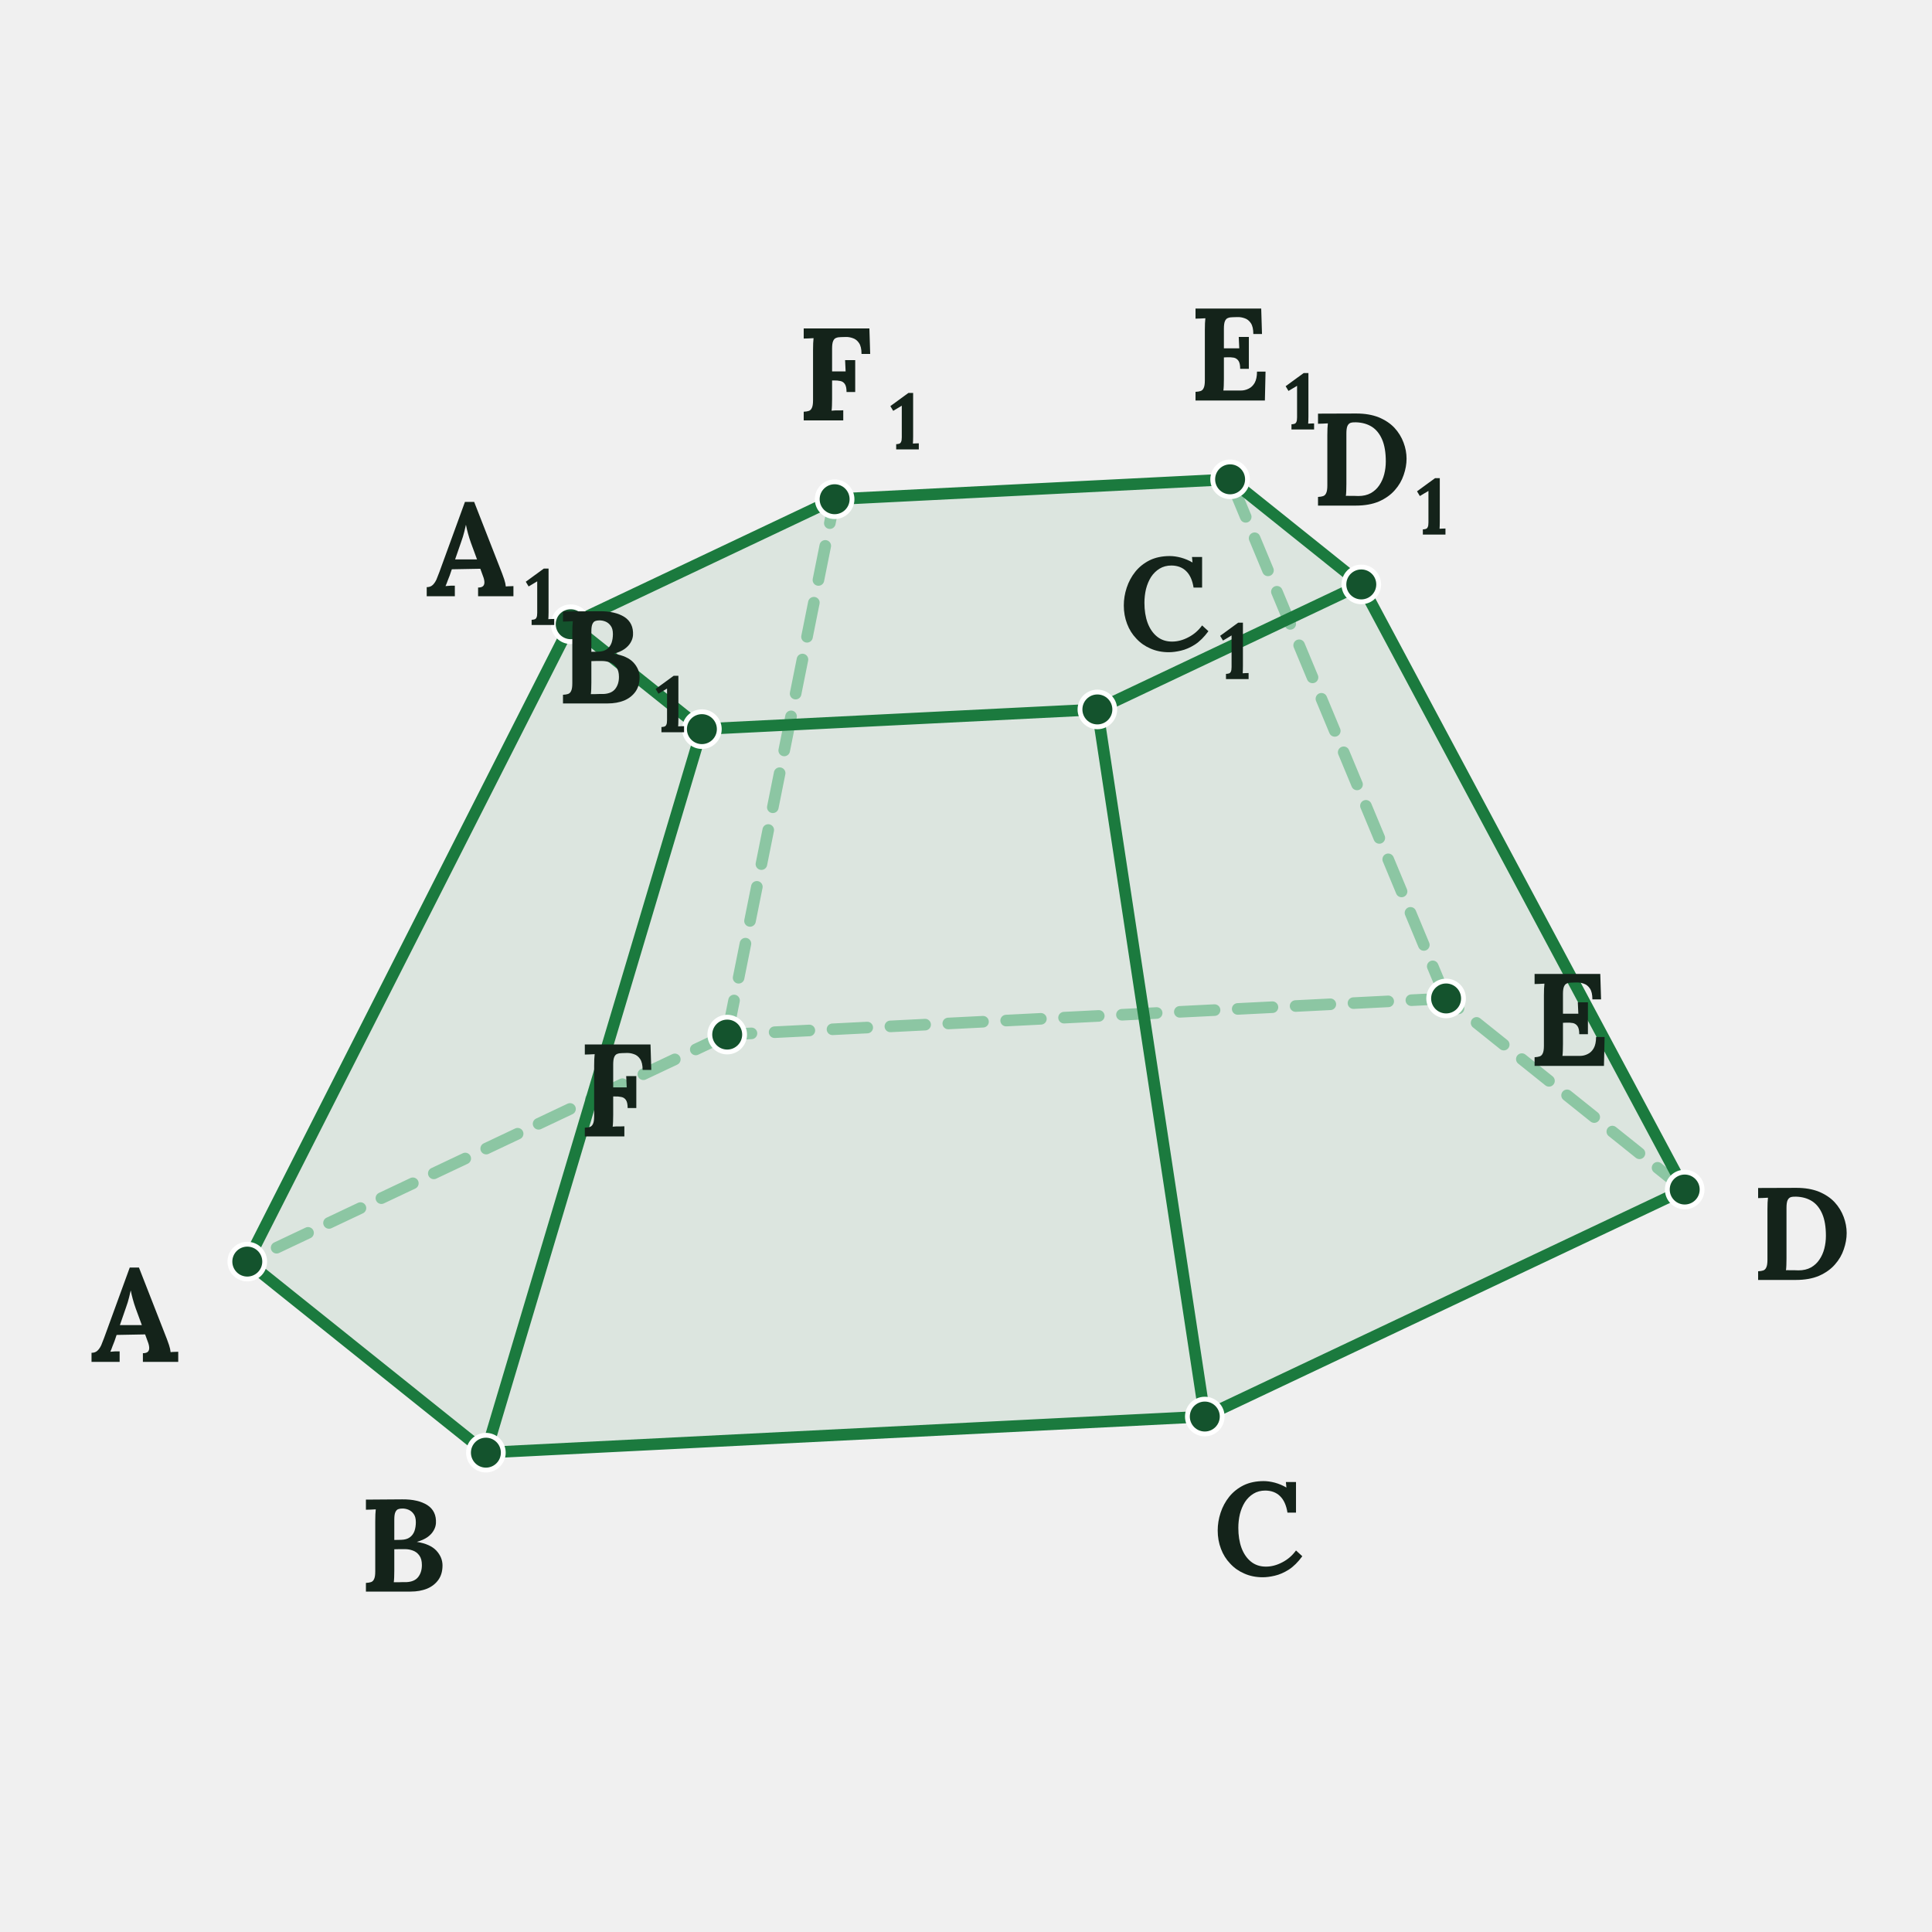
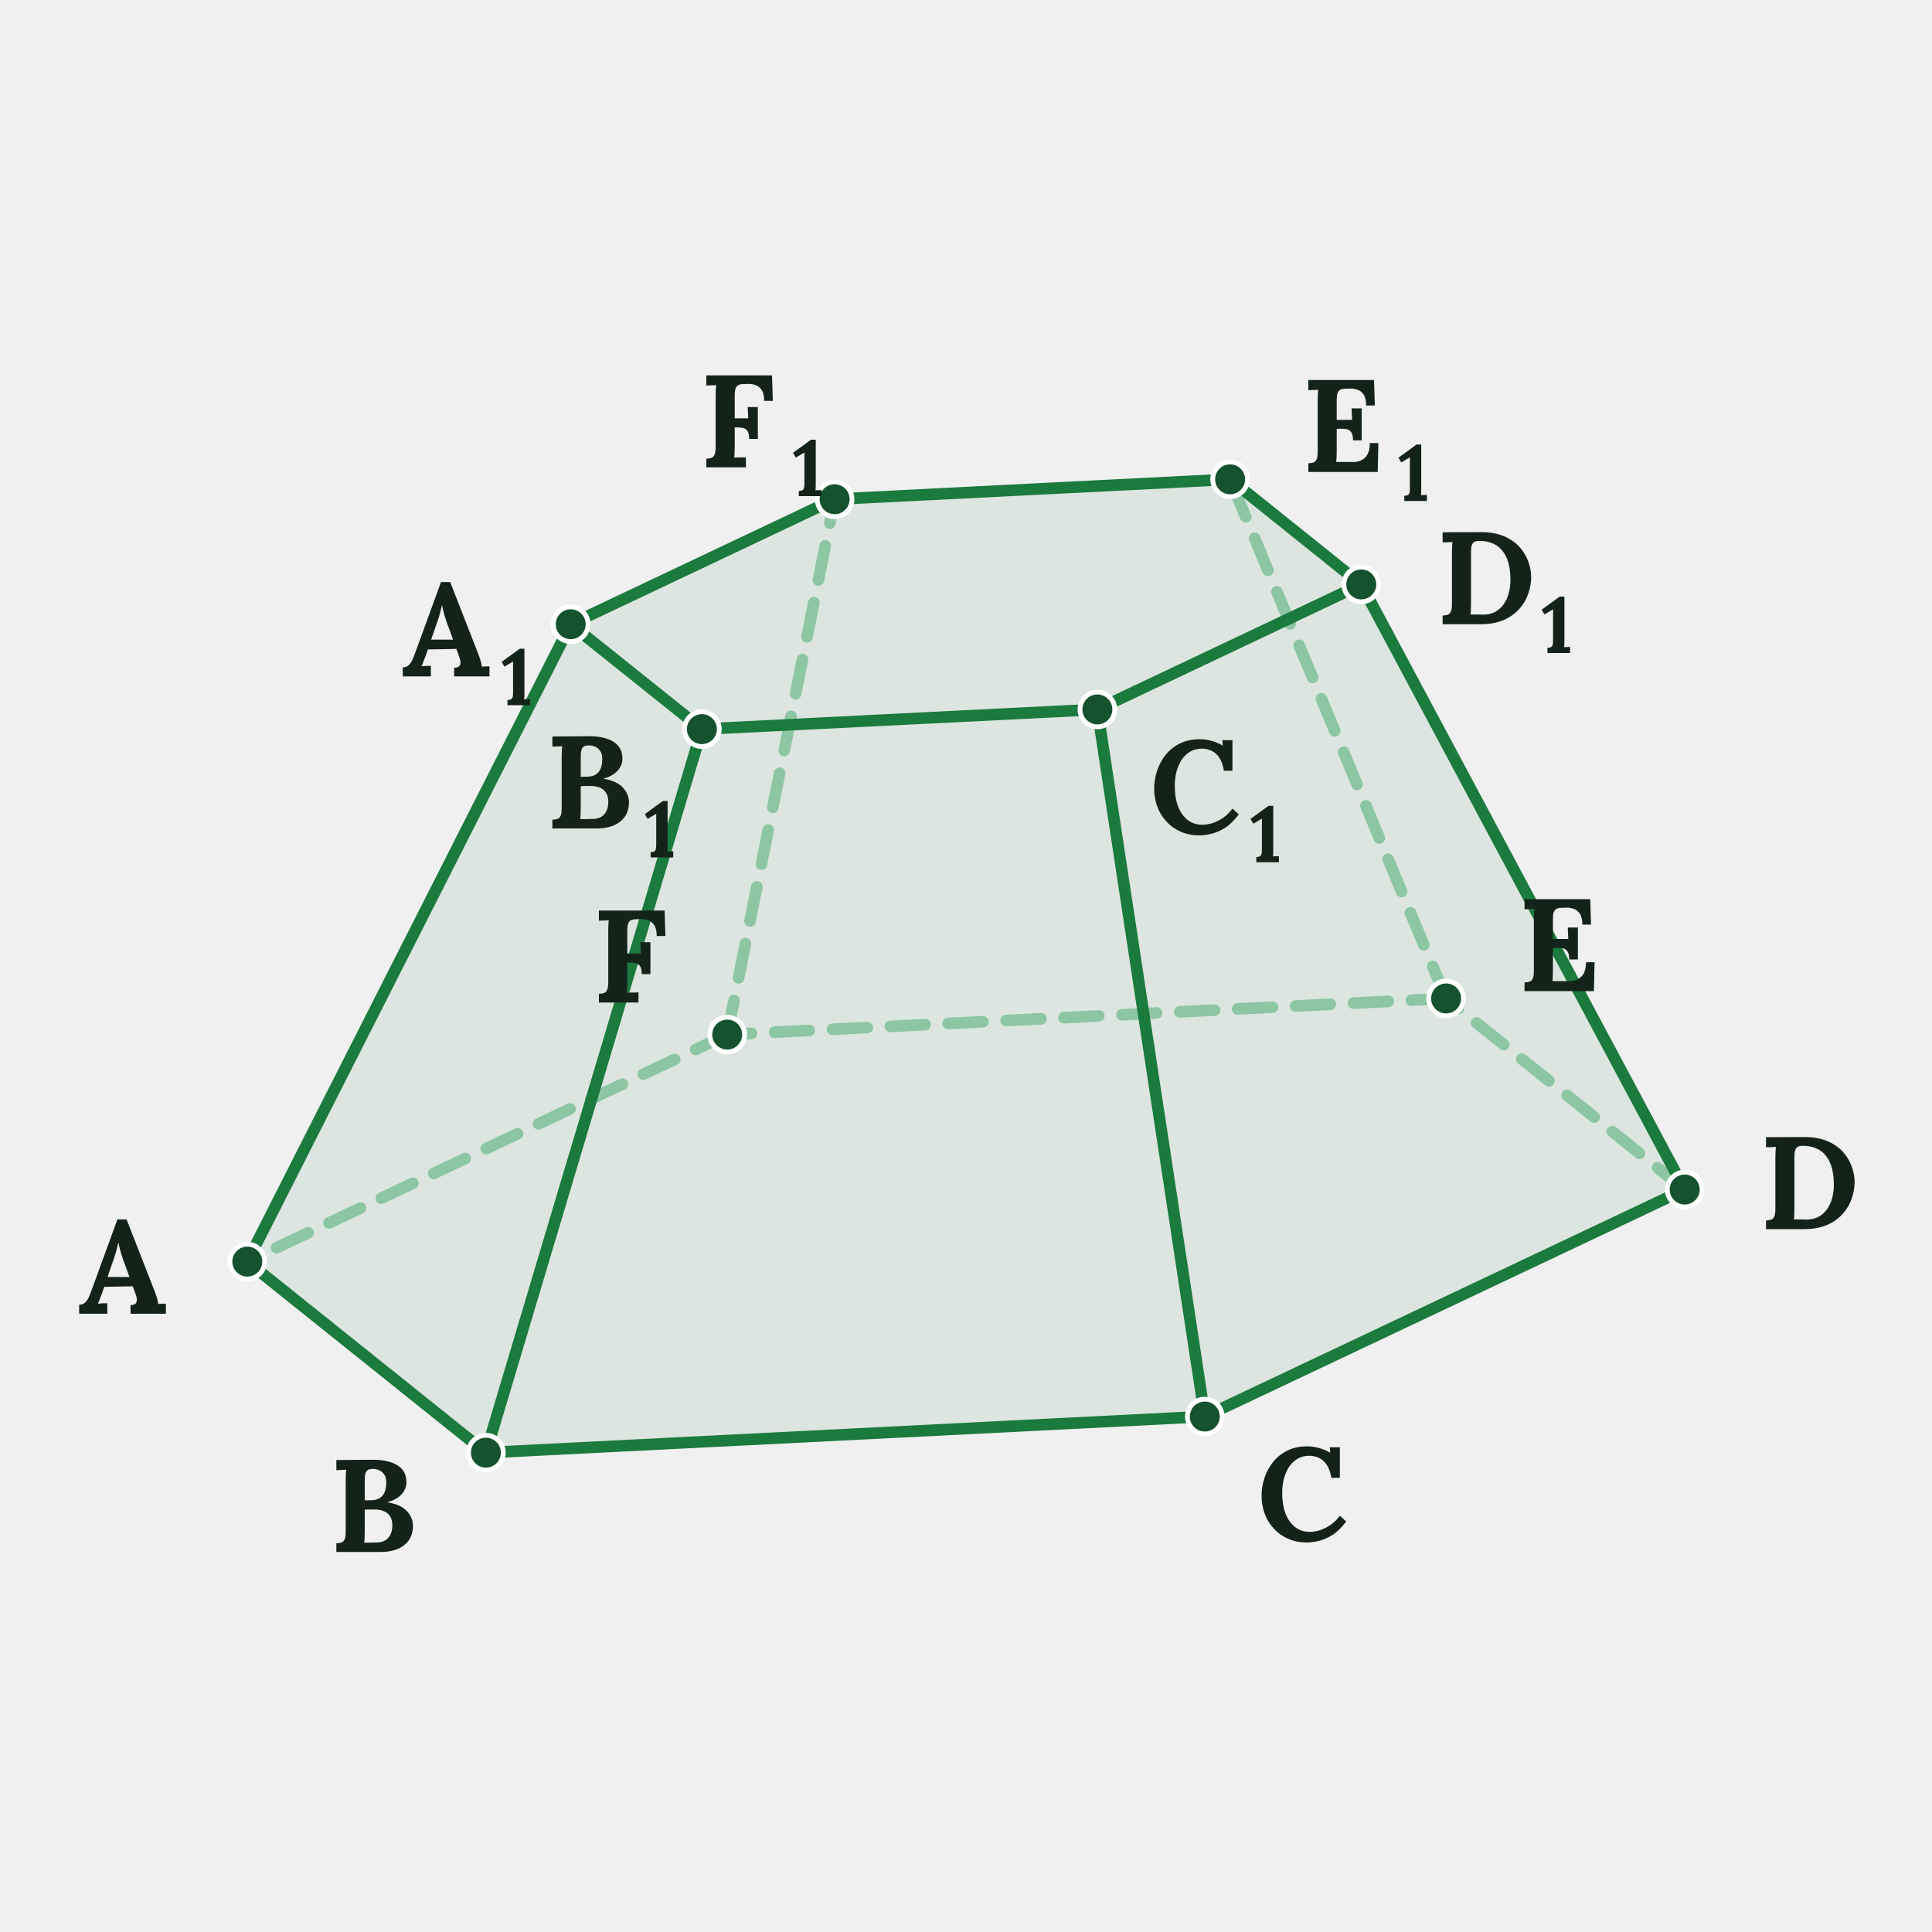
<svg xmlns="http://www.w3.org/2000/svg" viewBox="0 0 1000 1000" width="1000" height="1000">
  <polygon points="128.0,653.0 295.4,323.1 432.0,258.4 636.7,248.1 704.6,302.5 872.0,615.7 623.6,733.2 251.5,751.9" fill="#1B7A3E" fill-opacity="0.09" stroke="none" />
  <line x1="872.0" y1="615.7" x2="748.5" y2="516.8" stroke="#8CC6A3" stroke-width="6" stroke-dasharray="18,12" stroke-linecap="round" />
  <line x1="748.5" y1="516.8" x2="376.4" y2="535.5" stroke="#8CC6A3" stroke-width="6" stroke-dasharray="18,12" stroke-linecap="round" />
  <line x1="748.5" y1="516.8" x2="636.7" y2="248.1" stroke="#8CC6A3" stroke-width="6" stroke-dasharray="18,12" stroke-linecap="round" />
  <line x1="376.4" y1="535.5" x2="128.0" y2="653.0" stroke="#8CC6A3" stroke-width="6" stroke-dasharray="18,12" stroke-linecap="round" />
  <line x1="376.4" y1="535.5" x2="432.0" y2="258.4" stroke="#8CC6A3" stroke-width="6" stroke-dasharray="18,12" stroke-linecap="round" />
  <line x1="128.0" y1="653.0" x2="251.5" y2="751.9" stroke="#1B7A3E" stroke-width="6" stroke-linecap="round" />
  <line x1="295.4" y1="323.1" x2="363.3" y2="377.4" stroke="#1B7A3E" stroke-width="6" stroke-linecap="round" />
  <line x1="128.0" y1="653.0" x2="295.4" y2="323.1" stroke="#1B7A3E" stroke-width="6" stroke-linecap="round" />
  <line x1="251.5" y1="751.9" x2="623.6" y2="733.2" stroke="#1B7A3E" stroke-width="6" stroke-linecap="round" />
  <line x1="363.3" y1="377.4" x2="568.0" y2="367.2" stroke="#1B7A3E" stroke-width="6" stroke-linecap="round" />
  <line x1="251.5" y1="751.9" x2="363.3" y2="377.4" stroke="#1B7A3E" stroke-width="6" stroke-linecap="round" />
  <line x1="623.6" y1="733.2" x2="872.0" y2="615.7" stroke="#1B7A3E" stroke-width="6" stroke-linecap="round" />
  <line x1="568.0" y1="367.2" x2="704.6" y2="302.5" stroke="#1B7A3E" stroke-width="6" stroke-linecap="round" />
  <line x1="623.6" y1="733.2" x2="568.0" y2="367.2" stroke="#1B7A3E" stroke-width="6" stroke-linecap="round" />
  <line x1="704.6" y1="302.5" x2="636.7" y2="248.1" stroke="#1B7A3E" stroke-width="6" stroke-linecap="round" />
  <line x1="872.0" y1="615.7" x2="704.6" y2="302.5" stroke="#1B7A3E" stroke-width="6" stroke-linecap="round" />
  <line x1="636.7" y1="248.1" x2="432.0" y2="258.4" stroke="#1B7A3E" stroke-width="6" stroke-linecap="round" />
  <line x1="432.0" y1="258.4" x2="295.4" y2="323.1" stroke="#1B7A3E" stroke-width="6" stroke-linecap="round" />
  <circle cx="128.0" cy="653.0" r="9" fill="#14532D" stroke="#fff" stroke-width="2.5" />
  <circle cx="295.4" cy="323.1" r="9" fill="#14532D" stroke="#fff" stroke-width="2.5" />
  <circle cx="251.5" cy="751.9" r="9" fill="#14532D" stroke="#fff" stroke-width="2.5" />
  <circle cx="363.3" cy="377.4" r="9" fill="#14532D" stroke="#fff" stroke-width="2.5" />
  <circle cx="623.6" cy="733.2" r="9" fill="#14532D" stroke="#fff" stroke-width="2.5" />
  <circle cx="568.0" cy="367.2" r="9" fill="#14532D" stroke="#fff" stroke-width="2.5" />
  <circle cx="872.0" cy="615.7" r="9" fill="#14532D" stroke="#fff" stroke-width="2.5" />
  <circle cx="704.6" cy="302.5" r="9" fill="#14532D" stroke="#fff" stroke-width="2.5" />
  <circle cx="748.5" cy="516.8" r="9" fill="#14532D" stroke="#fff" stroke-width="2.5" />
  <circle cx="636.7" cy="248.1" r="9" fill="#14532D" stroke="#fff" stroke-width="2.5" />
  <circle cx="376.4" cy="535.5" r="9" fill="#14532D" stroke="#fff" stroke-width="2.5" />
  <circle cx="432.0" cy="258.4" r="9" fill="#14532D" stroke="#fff" stroke-width="2.5" />
-   <path transform="translate(47.1,704.9) scale(0.068,-0.068)" d="M4 0L4 69Q32 69 49 85Q66 101 78 127Q89 153 100 183L295 718L365 718L578 173Q584 158 594 128Q604 97 606 74Q623 76 638 76Q654 77 664 77L664 0L395 0L395 66Q423 66 434 78Q444 89 443 109Q442 129 432 154L412 209L195 205L179 158Q174 145 164 120Q155 94 147 77Q163 79 186 80Q208 80 218 80L218 0L4 0ZM220 280L387 280L341 405Q328 441 318 478Q308 514 303 542L302 542Q298 525 290 491Q282 457 265 410L220 280Z" fill="#14231A" />
-   <path transform="translate(186.0,823.8) scale(0.068,-0.068)" d="M50 0L50 66Q73 67 88 72Q104 77 112 95Q121 113 121 153L121 536Q121 563 122 588Q124 613 125 626Q109 625 85 624Q61 624 50 623L50 700Q119 701 188 701Q258 701 327 702Q447 703 518 658Q588 612 583 520Q581 491 565 464Q549 436 518 414Q486 392 439 379L439 378Q539 362 586 312Q633 261 633 199Q633 134 602 90Q570 45 515 22Q460 0 390 0L50 0ZM262 71Q280 71 296 71Q312 71 328 72Q344 72 359 72Q420 75 448 111Q476 147 476 202Q476 248 457 274Q438 301 408 312Q379 323 347 323Q322 323 304 323Q286 323 266 322L266 159Q266 132 265 108Q264 84 262 71ZM266 393L318 394Q360 395 384 413Q409 431 420 462Q430 492 430 528Q430 568 414 590Q398 613 374 623Q350 633 324 632Q308 632 295 627Q282 622 274 604Q266 587 266 548L266 393Z" fill="#14231A" />
-   <path transform="translate(627.9,815.3) scale(0.068,-0.068)" d="M566 476Q553 559 510 601Q468 643 398 644Q346 644 307 620Q268 596 242 556Q217 516 204 465Q192 414 192 360Q192 274 216 208Q241 141 288 103Q335 65 402 65Q465 65 527 98Q589 130 631 188L679 144Q630 77 576 42Q522 8 470 -4Q419 -16 378 -16Q301 -16 238 12Q175 39 130 88Q84 136 60 200Q35 265 35 340Q35 408 57 475Q79 542 122 596Q166 651 232 684Q298 716 385 716Q424 716 470 704Q517 691 558 667L554 709L631 709L631 476L566 476Z" fill="#14231A" />
-   <path transform="translate(906.6,662.5) scale(0.068,-0.068)" d="M50 66Q73 67 88 72Q104 77 112 95Q121 113 121 153L121 536Q121 563 122 588Q124 613 125 626Q109 625 85 624Q61 624 50 623L50 700L341 701Q440 701 512 672Q585 642 632 592Q678 542 701 480Q724 419 724 357Q724 296 702 233Q681 170 635 118Q589 65 515 32Q441 0 336 0L50 0L50 66ZM266 164Q266 137 265 112Q264 87 262 74Q272 75 290 74Q307 74 326 74Q345 73 357 73Q412 73 452 95Q491 117 516 154Q542 192 554 239Q566 286 566 336Q566 438 538 503Q510 568 460 600Q409 632 339 634Q315 635 298 630Q282 624 274 606Q266 588 266 549L266 164Z" fill="#14231A" />
-   <path transform="translate(790.9,551.7) scale(0.068,-0.068)" d="M390 241Q390 283 377 302Q364 321 342 326Q319 330 292 329L266 328L266 164Q266 137 265 113Q264 89 262 76L396 76Q426 76 454 90Q482 103 500 134Q518 166 518 220L583 220L578 0L50 0L50 66Q73 67 88 72Q104 77 112 95Q121 113 121 153L121 536Q121 563 122 588Q124 613 125 626Q109 625 85 624Q61 624 50 623L50 700L550 700L556 506L490 506Q490 561 471 589Q452 617 424 626Q396 636 369 635L333 634Q312 634 297 628Q282 623 274 604Q266 586 266 547L266 397L383 397L379 484L456 484L456 241L390 241Z" fill="#14231A" />
-   <path transform="translate(299.3,588.2) scale(0.068,-0.068)" d="M50 0L50 66Q73 67 88 72Q104 77 112 95Q121 113 121 153L121 536Q121 563 122 588Q124 613 125 626Q109 625 85 624Q61 624 50 623L50 700L550 700L556 506L490 506Q490 561 471 589Q452 617 424 626Q396 636 369 635L333 634Q312 634 297 628Q282 623 274 604Q266 586 266 547L266 373L369 373L365 459L442 459L442 216L376 216Q376 258 363 277Q350 296 328 300Q305 305 278 304L266 304L266 164Q266 137 265 112Q264 87 262 74Q273 75 291 76Q309 76 326 76Q344 77 351 77L351 0L50 0Z" fill="#14231A" />
-   <path transform="translate(220.6,308.6) scale(0.068,-0.068)" d="M4 0L4 69Q32 69 49 85Q66 101 78 127Q89 153 100 183L295 718L365 718L578 173Q584 158 594 128Q604 97 606 74Q623 76 638 76Q654 77 664 77L664 0L395 0L395 66Q423 66 434 78Q444 89 443 109Q442 129 432 154L412 209L195 205L179 158Q174 145 164 120Q155 94 147 77Q163 79 186 80Q208 80 218 80L218 0L4 0ZM220 280L387 280L341 405Q328 441 318 478Q308 514 303 542L302 542Q298 525 290 491Q282 457 265 410L220 280Z" fill="#14231A" />
-   <path transform="translate(271.9,323.5) scale(0.0408,-0.0408)" d="M80 0L80 66Q103 67 118 72Q134 77 142 95Q151 113 151 153L151 554L42 489L6 549L235 716L295 716L295 164Q295 137 294 112Q294 87 292 74Q308 76 332 76Q357 77 367 77L367 0L80 0Z" fill="#14231A" />
-   <path transform="translate(288.0,364.1) scale(0.068,-0.068)" d="M50 0L50 66Q73 67 88 72Q104 77 112 95Q121 113 121 153L121 536Q121 563 122 588Q124 613 125 626Q109 625 85 624Q61 624 50 623L50 700Q119 701 188 701Q258 701 327 702Q447 703 518 658Q588 612 583 520Q581 491 565 464Q549 436 518 414Q486 392 439 379L439 378Q539 362 586 312Q633 261 633 199Q633 134 602 90Q570 45 515 22Q460 0 390 0L50 0ZM262 71Q280 71 296 71Q312 71 328 72Q344 72 359 72Q420 75 448 111Q476 147 476 202Q476 248 457 274Q438 301 408 312Q379 323 347 323Q322 323 304 323Q286 323 266 322L266 159Q266 132 265 108Q264 84 262 71ZM266 393L318 394Q360 395 384 413Q409 431 420 462Q430 492 430 528Q430 568 414 590Q398 613 374 623Q350 633 324 632Q308 632 295 627Q282 622 274 604Q266 587 266 548L266 393Z" fill="#14231A" />
-   <path transform="translate(339.1,379.0) scale(0.0408,-0.0408)" d="M80 0L80 66Q103 67 118 72Q134 77 142 95Q151 113 151 153L151 554L42 489L6 549L235 716L295 716L295 164Q295 137 294 112Q294 87 292 74Q308 76 332 76Q357 77 367 77L367 0L80 0Z" fill="#14231A" />
-   <path transform="translate(579.3,336.5) scale(0.068,-0.068)" d="M566 476Q553 559 510 601Q468 643 398 644Q346 644 307 620Q268 596 242 556Q217 516 204 465Q192 414 192 360Q192 274 216 208Q241 141 288 103Q335 65 402 65Q465 65 527 98Q589 130 631 188L679 144Q630 77 576 42Q522 8 470 -4Q419 -16 378 -16Q301 -16 238 12Q175 39 130 88Q84 136 60 200Q35 265 35 340Q35 408 57 475Q79 542 122 596Q166 651 232 684Q298 716 385 716Q424 716 470 704Q517 691 558 667L554 709L631 709L631 476L566 476Z" fill="#14231A" />
-   <path transform="translate(631.3,351.5) scale(0.0408,-0.0408)" d="M80 0L80 66Q103 67 118 72Q134 77 142 95Q151 113 151 153L151 554L42 489L6 549L235 716L295 716L295 164Q295 137 294 112Q294 87 292 74Q308 76 332 76Q357 77 367 77L367 0L80 0Z" fill="#14231A" />
-   <path transform="translate(678.8,261.7) scale(0.068,-0.068)" d="M50 66Q73 67 88 72Q104 77 112 95Q121 113 121 153L121 536Q121 563 122 588Q124 613 125 626Q109 625 85 624Q61 624 50 623L50 700L341 701Q440 701 512 672Q585 642 632 592Q678 542 701 480Q724 419 724 357Q724 296 702 233Q681 170 635 118Q589 65 515 32Q441 0 336 0L50 0L50 66ZM266 164Q266 137 265 112Q264 87 262 74Q272 75 290 74Q307 74 326 74Q345 73 357 73Q412 73 452 95Q491 117 516 154Q542 192 554 239Q566 286 566 336Q566 438 538 503Q510 568 460 600Q409 632 339 634Q315 635 298 630Q282 624 274 606Q266 588 266 549L266 164Z" fill="#14231A" />
-   <path transform="translate(733.2,276.7) scale(0.0408,-0.0408)" d="M80 0L80 66Q103 67 118 72Q134 77 142 95Q151 113 151 153L151 554L42 489L6 549L235 716L295 716L295 164Q295 137 294 112Q294 87 292 74Q308 76 332 76Q357 77 367 77L367 0L80 0Z" fill="#14231A" />
-   <path transform="translate(615.4,207.3) scale(0.068,-0.068)" d="M390 241Q390 283 377 302Q364 321 342 326Q319 330 292 329L266 328L266 164Q266 137 265 113Q264 89 262 76L396 76Q426 76 454 90Q482 103 500 134Q518 166 518 220L583 220L578 0L50 0L50 66Q73 67 88 72Q104 77 112 95Q121 113 121 153L121 536Q121 563 122 588Q124 613 125 626Q109 625 85 624Q61 624 50 623L50 700L550 700L556 506L490 506Q490 561 471 589Q452 617 424 626Q396 636 369 635L333 634Q312 634 297 628Q282 623 274 604Q266 586 266 547L266 397L383 397L379 484L456 484L456 241L390 241Z" fill="#14231A" />
-   <path transform="translate(665.2,222.3) scale(0.0408,-0.0408)" d="M80 0L80 66Q103 67 118 72Q134 77 142 95Q151 113 151 153L151 554L42 489L6 549L235 716L295 716L295 164Q295 137 294 112Q294 87 292 74Q308 76 332 76Q357 77 367 77L367 0L80 0Z" fill="#14231A" />
-   <path transform="translate(412.6,217.6) scale(0.068,-0.068)" d="M50 0L50 66Q73 67 88 72Q104 77 112 95Q121 113 121 153L121 536Q121 563 122 588Q124 613 125 626Q109 625 85 624Q61 624 50 623L50 700L550 700L556 506L490 506Q490 561 471 589Q452 617 424 626Q396 636 369 635L333 634Q312 634 297 628Q282 623 274 604Q266 586 266 547L266 373L369 373L365 459L442 459L442 216L376 216Q376 258 363 277Q350 296 328 300Q305 305 278 304L266 304L266 164Q266 137 265 112Q264 87 262 74Q273 75 291 76Q309 76 326 76Q344 77 351 77L351 0L50 0Z" fill="#14231A" />
-   <path transform="translate(460.6,232.6) scale(0.0408,-0.0408)" d="M80 0L80 66Q103 67 118 72Q134 77 142 95Q151 113 151 153L151 554L42 489L6 549L235 716L295 716L295 164Q295 137 294 112Q294 87 292 74Q308 76 332 76Q357 77 367 77L367 0L80 0Z" fill="#14231A" />
+   <path transform="translate(40.7,680.0) scale(0.068,-0.068)" d="M4 0L4 69Q32 69 49 85Q66 101 78 127Q89 153 100 183L295 718L365 718L578 173Q584 158 594 128Q604 97 606 74Q623 76 638 76Q654 77 664 77L664 0L395 0L395 66Q423 66 434 78Q444 89 443 109Q442 129 432 154L412 209L195 205L179 158Q174 145 164 120Q155 94 147 77Q163 79 186 80Q208 80 218 80L218 0L4 0ZM220 280L387 280L341 405Q328 441 318 478Q308 514 303 542L302 542Q298 525 290 491Q282 457 265 410L220 280Z" fill="#14231A" />
+   <path transform="translate(170.7,803.3) scale(0.068,-0.068)" d="M50 0L50 66Q73 67 88 72Q104 77 112 95Q121 113 121 153L121 536Q121 563 122 588Q124 613 125 626Q109 625 85 624Q61 624 50 623L50 700Q119 701 188 701Q258 701 327 702Q447 703 518 658Q588 612 583 520Q581 491 565 464Q549 436 518 414Q486 392 439 379L439 378Q539 362 586 312Q633 261 633 199Q633 134 602 90Q570 45 515 22Q460 0 390 0L50 0ZM262 71Q280 71 296 71Q312 71 328 72Q344 72 359 72Q420 75 448 111Q476 147 476 202Q476 248 457 274Q438 301 408 312Q379 323 347 323Q322 323 304 323Q286 323 266 322L266 159Q266 132 265 108Q264 84 262 71ZM266 393L318 394Q360 395 384 413Q409 431 420 462Q430 492 430 528Q430 568 414 590Q398 613 374 623Q350 633 324 632Q308 632 295 627Q282 622 274 604Q266 587 266 548L266 393Z" fill="#14231A" />
+   <path transform="translate(650.6,797.3) scale(0.068,-0.068)" d="M566 476Q553 559 510 601Q468 643 398 644Q346 644 307 620Q268 596 242 556Q217 516 204 465Q192 414 192 360Q192 274 216 208Q241 141 288 103Q335 65 402 65Q465 65 527 98Q589 130 631 188L679 144Q630 77 576 42Q522 8 470 -4Q419 -16 378 -16Q301 -16 238 12Q175 39 130 88Q84 136 60 200Q35 265 35 340Q35 408 57 475Q79 542 122 596Q166 651 232 684Q298 716 385 716Q424 716 470 704Q517 691 558 667L554 709L631 709L631 476L566 476Z" fill="#14231A" />
+   <path transform="translate(910.7,636.2) scale(0.068,-0.068)" d="M50 66Q73 67 88 72Q104 77 112 95Q121 113 121 153L121 536Q121 563 122 588Q124 613 125 626Q109 625 85 624Q61 624 50 623L50 700L341 701Q440 701 512 672Q585 642 632 592Q678 542 701 480Q724 419 724 357Q724 296 702 233Q681 170 635 118Q589 65 515 32Q441 0 336 0L50 0L50 66ZM266 164Q266 137 265 112Q264 87 262 74Q272 75 290 74Q307 74 326 74Q345 73 357 73Q412 73 452 95Q491 117 516 154Q542 192 554 239Q566 286 566 336Q566 438 538 503Q510 568 460 600Q409 632 339 634Q315 635 298 630Q282 624 274 606Q266 588 266 549L266 164Z" fill="#14231A" />
+   <path transform="translate(785.7,513.0) scale(0.068,-0.068)" d="M390 241Q390 283 377 302Q364 321 342 326Q319 330 292 329L266 328L266 164Q266 137 265 113Q264 89 262 76L396 76Q426 76 454 90Q482 103 500 134Q518 166 518 220L583 220L578 0L50 0L50 66Q73 67 88 72Q104 77 112 95Q121 113 121 153L121 536Q121 563 122 588Q124 613 125 626Q109 625 85 624Q61 624 50 623L50 700L550 700L556 506L490 506Q490 561 471 589Q452 617 424 626Q396 636 369 635L333 634Q312 634 297 628Q282 623 274 604Q266 586 266 547L266 397L383 397L379 484L456 484L456 241L390 241Z" fill="#14231A" />
+   <path transform="translate(306.6,518.9) scale(0.068,-0.068)" d="M50 0L50 66Q73 67 88 72Q104 77 112 95Q121 113 121 153L121 536Q121 563 122 588Q124 613 125 626Q109 625 85 624Q61 624 50 623L50 700L550 700L556 506L490 506Q490 561 471 589Q452 617 424 626Q396 636 369 635L333 634Q312 634 297 628Q282 623 274 604Q266 586 266 547L266 373L369 373L365 459L442 459L442 216L376 216Q376 258 363 277Q350 296 328 300Q305 305 278 304L266 304L266 164Q266 137 265 112Q264 87 262 74Q273 75 291 76Q309 76 326 76Q344 77 351 77L351 0L50 0Z" fill="#14231A" />
+   <path transform="translate(208.2,350.1) scale(0.068,-0.068)" d="M4 0L4 69Q32 69 49 85Q66 101 78 127Q89 153 100 183L295 718L365 718L578 173Q584 158 594 128Q604 97 606 74Q623 76 638 76Q654 77 664 77L664 0L395 0L395 66Q423 66 434 78Q444 89 443 109Q442 129 432 154L412 209L195 205L179 158Q174 145 164 120Q155 94 147 77Q163 79 186 80Q208 80 218 80L218 0L4 0ZM220 280L387 280L341 405Q328 441 318 478Q308 514 303 542L302 542Q298 525 290 491Q282 457 265 410L220 280Z" fill="#14231A" />
+   <path transform="translate(259.4,365.0) scale(0.0408,-0.0408)" d="M80 0L80 66Q103 67 118 72Q134 77 142 95Q151 113 151 153L151 554L42 489L6 549L235 716L295 716L295 164Q295 137 294 112Q294 87 292 74Q308 76 332 76Q357 77 367 77L367 0L80 0Z" fill="#14231A" />
+   <path transform="translate(282.5,428.8) scale(0.068,-0.068)" d="M50 0L50 66Q73 67 88 72Q104 77 112 95Q121 113 121 153L121 536Q121 563 122 588Q124 613 125 626Q109 625 85 624Q61 624 50 623L50 700Q119 701 188 701Q258 701 327 702Q447 703 518 658Q588 612 583 520Q581 491 565 464Q549 436 518 414Q486 392 439 379L439 378Q539 362 586 312Q633 261 633 199Q633 134 602 90Q570 45 515 22Q460 0 390 0L50 0ZM262 71Q280 71 296 71Q312 71 328 72Q344 72 359 72Q420 75 448 111Q476 147 476 202Q476 248 457 274Q438 301 408 312Q379 323 347 323Q322 323 304 323Q286 323 266 322L266 159Q266 132 265 108Q264 84 262 71ZM266 393L318 394Q360 395 384 413Q409 431 420 462Q430 492 430 528Q430 568 414 590Q398 613 374 623Q350 633 324 632Q308 632 295 627Q282 622 274 604Q266 587 266 548L266 393Z" fill="#14231A" />
+   <path transform="translate(333.5,443.8) scale(0.0408,-0.0408)" d="M80 0L80 66Q103 67 118 72Q134 77 142 95Q151 113 151 153L151 554L42 489L6 549L235 716L295 716L295 164Q295 137 294 112Q294 87 292 74Q308 76 332 76Q357 77 367 77L367 0L80 0Z" fill="#14231A" />
+   <path transform="translate(595.0,431.3) scale(0.068,-0.068)" d="M566 476Q553 559 510 601Q468 643 398 644Q346 644 307 620Q268 596 242 556Q217 516 204 465Q192 414 192 360Q192 274 216 208Q241 141 288 103Q335 65 402 65Q465 65 527 98Q589 130 631 188L679 144Q630 77 576 42Q522 8 470 -4Q419 -16 378 -16Q301 -16 238 12Q175 39 130 88Q84 136 60 200Q35 265 35 340Q35 408 57 475Q79 542 122 596Q166 651 232 684Q298 716 385 716Q424 716 470 704Q517 691 558 667L554 709L631 709L631 476L566 476Z" fill="#14231A" />
+   <path transform="translate(647.0,446.3) scale(0.0408,-0.0408)" d="M80 0L80 66Q103 67 118 72Q134 77 142 95Q151 113 151 153L151 554L42 489L6 549L235 716L295 716L295 164Q295 137 294 112Q294 87 292 74Q308 76 332 76Q357 77 367 77L367 0L80 0Z" fill="#14231A" />
+   <path transform="translate(743.3,323.1) scale(0.068,-0.068)" d="M50 66Q73 67 88 72Q104 77 112 95Q121 113 121 153L121 536Q121 563 122 588Q124 613 125 626Q109 625 85 624Q61 624 50 623L50 700L341 701Q440 701 512 672Q585 642 632 592Q678 542 701 480Q724 419 724 357Q724 296 702 233Q681 170 635 118Q589 65 515 32Q441 0 336 0L50 0L50 66ZM266 164Q266 137 265 112Q264 87 262 74Q272 75 290 74Q307 74 326 74Q345 73 357 73Q412 73 452 95Q491 117 516 154Q542 192 554 239Q566 286 566 336Q566 438 538 503Q510 568 460 600Q409 632 339 634Q315 635 298 630Q282 624 274 606Q266 588 266 549L266 164Z" fill="#14231A" />
+   <path transform="translate(797.7,338.0) scale(0.0408,-0.0408)" d="M80 0L80 66Q103 67 118 72Q134 77 142 95Q151 113 151 153L151 554L42 489L6 549L235 716L295 716L295 164Q295 137 294 112Q294 87 292 74Q308 76 332 76Q357 77 367 77L367 0L80 0Z" fill="#14231A" />
+   <path transform="translate(673.8,244.3) scale(0.068,-0.068)" d="M390 241Q390 283 377 302Q364 321 342 326Q319 330 292 329L266 328L266 164Q266 137 265 113Q264 89 262 76L396 76Q426 76 454 90Q482 103 500 134Q518 166 518 220L583 220L578 0L50 0L50 66Q73 67 88 72Q104 77 112 95Q121 113 121 153L121 536Q121 563 122 588Q124 613 125 626Q109 625 85 624Q61 624 50 623L50 700L550 700L556 506L490 506Q490 561 471 589Q452 617 424 626Q396 636 369 635L333 634Q312 634 297 628Q282 623 274 604Q266 586 266 547L266 397L383 397L379 484L456 484L456 241L390 241Z" fill="#14231A" />
+   <path transform="translate(723.6,259.3) scale(0.0408,-0.0408)" d="M80 0L80 66Q103 67 118 72Q134 77 142 95Q151 113 151 153L151 554L42 489L6 549L235 716L295 716L295 164Q295 137 294 112Q294 87 292 74Q308 76 332 76Q357 77 367 77L367 0L80 0Z" fill="#14231A" />
+   <path transform="translate(362.2,241.9) scale(0.068,-0.068)" d="M50 0L50 66Q73 67 88 72Q104 77 112 95Q121 113 121 153L121 536Q121 563 122 588Q124 613 125 626Q109 625 85 624Q61 624 50 623L50 700L550 700L556 506L490 506Q490 561 471 589Q452 617 424 626Q396 636 369 635L333 634Q312 634 297 628Q282 623 274 604Q266 586 266 547L266 373L369 373L365 459L442 459L442 216L376 216Q376 258 363 277Q350 296 328 300Q305 305 278 304L266 304L266 164Q266 137 265 112Q264 87 262 74Q273 75 291 76Q309 76 326 76Q344 77 351 77L351 0L50 0Z" fill="#14231A" />
+   <path transform="translate(410.2,256.8) scale(0.0408,-0.0408)" d="M80 0L80 66Q103 67 118 72Q134 77 142 95Q151 113 151 153L151 554L42 489L6 549L235 716L295 716L295 164Q295 137 294 112Q294 87 292 74Q308 76 332 76Q357 77 367 77L367 0L80 0Z" fill="#14231A" />
</svg>
